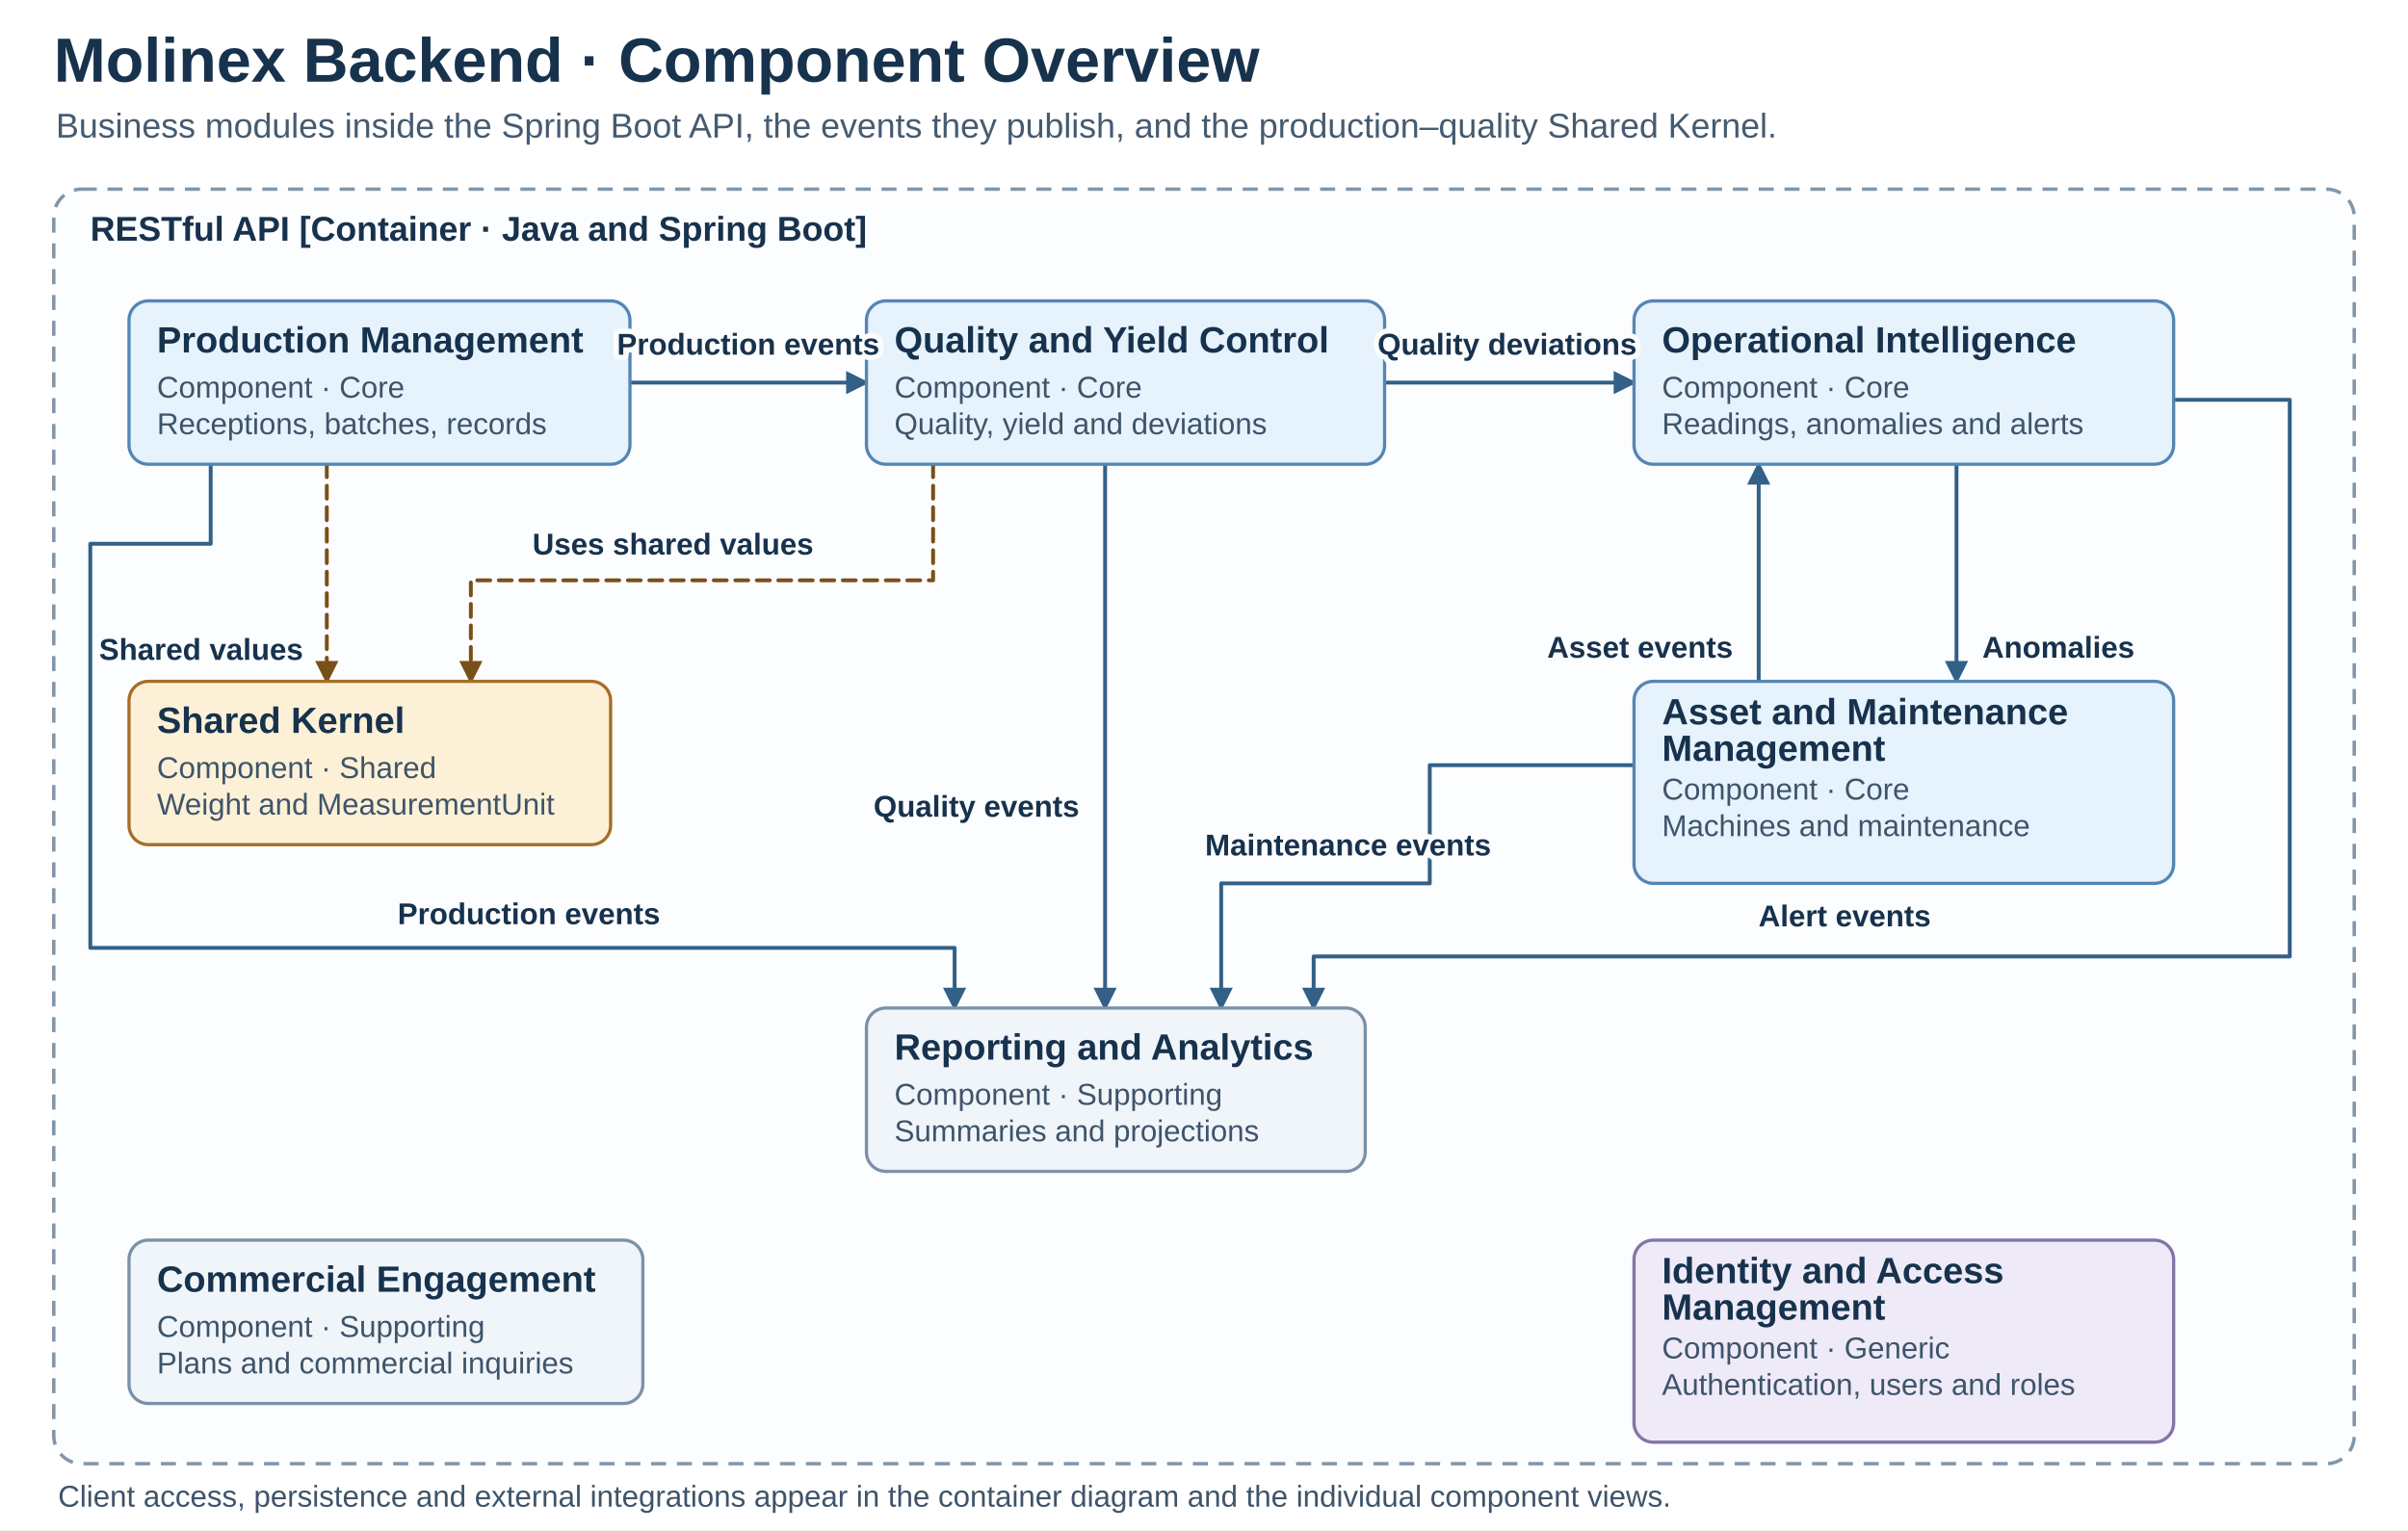
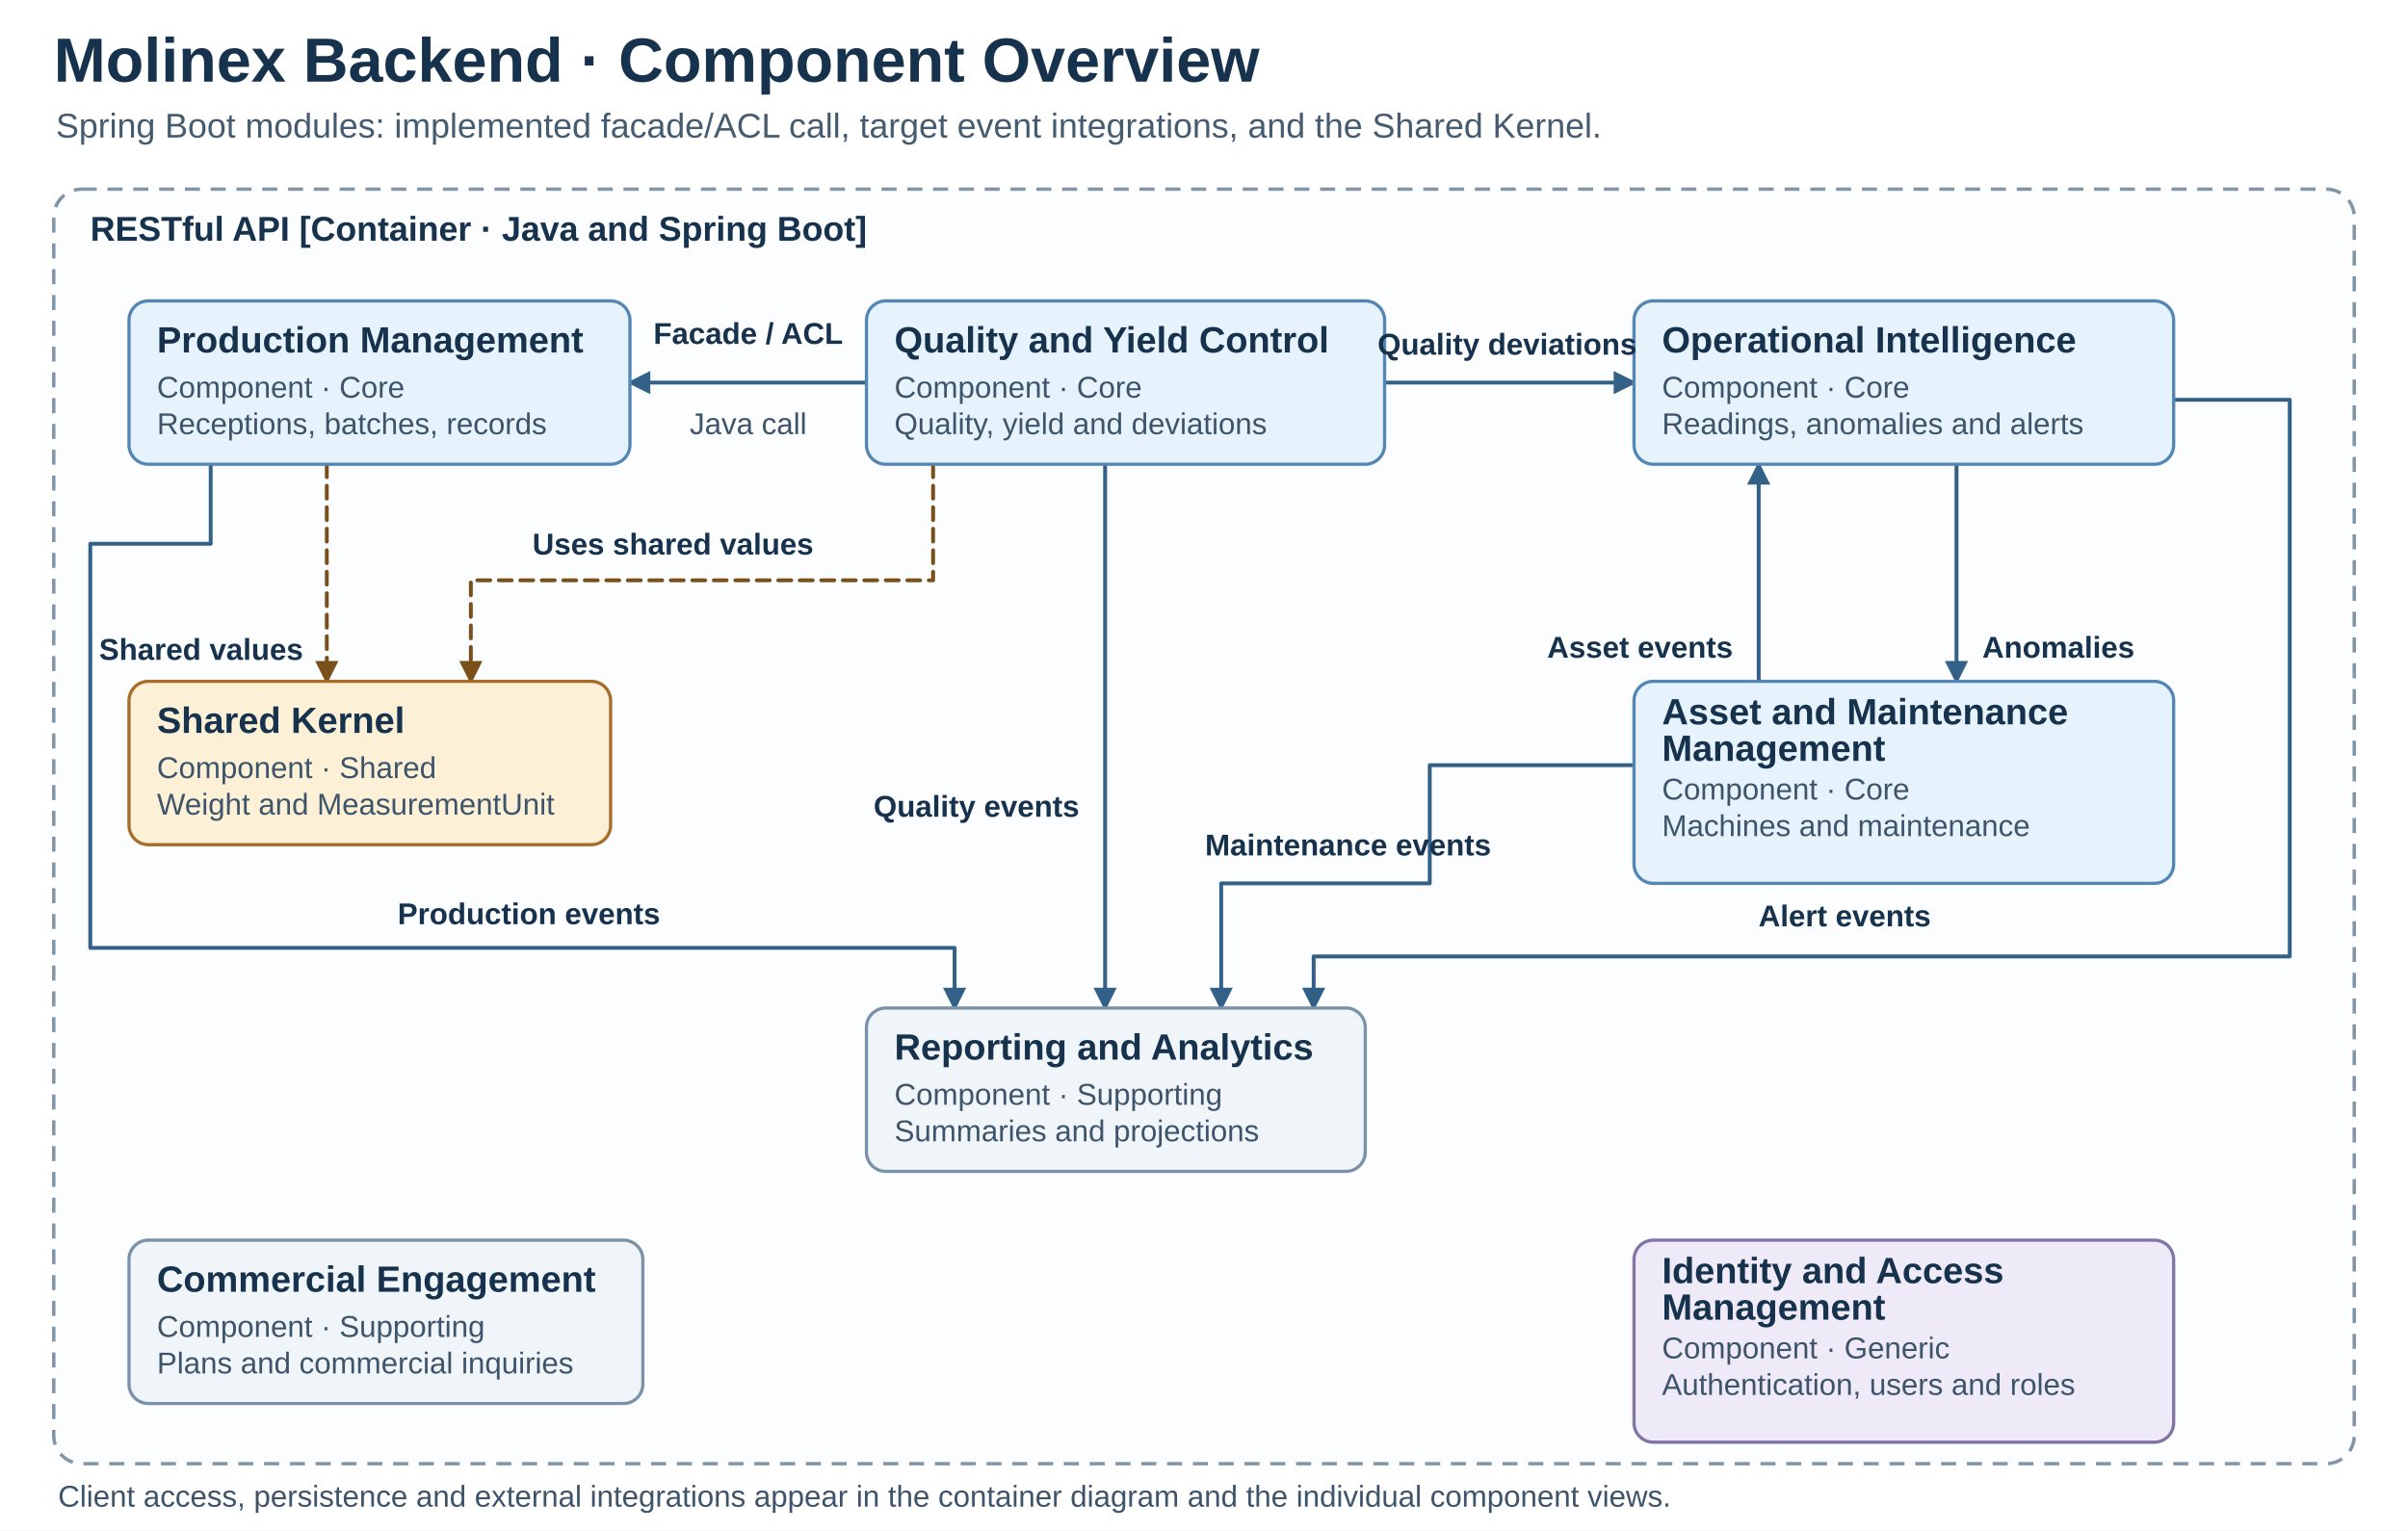
<svg xmlns="http://www.w3.org/2000/svg" width="1120" height="712" viewBox="0 0 1120 712" role="img" aria-labelledby="title description">
  <defs>
    <marker id="arrow-link" viewBox="0 0 8 8" refX="7" refY="4" markerWidth="6" markerHeight="6" orient="auto">
      <path d="M 0 0 L 8 4 L 0 8 z" fill="#326087" />
    </marker>
    <marker id="arrow-dependency" viewBox="0 0 8 8" refX="7" refY="4" markerWidth="6" markerHeight="6" orient="auto">
      <path d="M 0 0 L 8 4 L 0 8 z" fill="#795019" />
    </marker>
  </defs>
  <style>
text { fill: #17324D; font-family: Arial, Helvetica, sans-serif; }
.title { font-size: 29px; font-weight: 700; }
.subtitle { font-size: 16px; fill: #455B70; }
.boundary { fill: #FCFDFE; stroke: #8296A8; stroke-width: 1.6; stroke-dasharray: 7 5; }
.boundary-title { font-size: 16px; font-weight: 700; }
.node { font-size: 17px; font-weight: 700; }
.detail { font-size: 14px; fill: #3E546A; }
- .edge-label { font-size: 14px; font-weight: 600; paint-order: stroke; stroke: #FCFDFE; stroke-width: 5; stroke-linejoin: round; }
+ .edge-label { font-size: 14px; font-weight: 600; stroke: none; }
.link, .dependency { fill: none; stroke-width: 1.8; stroke-linecap: round; stroke-linejoin: round; }
.link { stroke: #326087; }
.dependency { stroke: #795019; stroke-dasharray: 6 4; }
</style>
  <rect width="100%" height="100%" fill="#FFFFFF" />
  <text x="25" y="38" class="title" text-anchor="start">Molinex Backend · Component Overview</text>
-   <text x="26" y="64" class="subtitle" text-anchor="start">Business modules inside the Spring Boot API, the events they publish, and the production–quality Shared Kernel.</text>
+   <text x="26" y="64" class="subtitle" text-anchor="start">Spring Boot modules: implemented facade/ACL call, target event integrations, and the Shared Kernel.</text>
  <rect x="25" y="88" width="1070" height="593" rx="13" class="boundary" />
  <text x="42" y="112" class="boundary-title" text-anchor="start">RESTful API [Container · Java and Spring Boot]</text>
-   <polyline data-source="productionModule" data-target="qualityModule" class="link" points="293,178 403,178" marker-end="url(#arrow-link)" />
+   <polyline data-source="qualityModule" data-target="productionModule" class="link" points="403,178 293,178" marker-end="url(#arrow-link)" />
  <polyline data-source="qualityModule" data-target="intelligenceModule" class="link" points="644,178 760,178" marker-end="url(#arrow-link)" />
  <polyline data-source="productionModule" data-target="sharedKernel" class="dependency" points="152,216 152,317" marker-end="url(#arrow-dependency)" />
  <polyline data-source="qualityModule" data-target="sharedKernel" class="dependency" points="434,216 434,270 219,270 219,317" marker-end="url(#arrow-dependency)" />
  <polyline data-source="intelligenceModule" data-target="maintenanceModule" class="link" points="910,216 910,317" marker-end="url(#arrow-link)" />
  <polyline data-source="maintenanceModule" data-target="intelligenceModule" class="link" points="818,317 818,216" marker-end="url(#arrow-link)" />
  <polyline data-source="productionModule" data-target="reportingModule" class="link" points="98,216 98,253 42,253 42,441 444,441 444,469" marker-end="url(#arrow-link)" />
  <polyline data-source="qualityModule" data-target="reportingModule" class="link" points="514,216 514,469" marker-end="url(#arrow-link)" />
  <polyline data-source="maintenanceModule" data-target="reportingModule" class="link" points="760,356 665,356 665,411 568,411 568,469" marker-end="url(#arrow-link)" />
  <polyline data-source="intelligenceModule" data-target="reportingModule" class="link" points="1011,186 1065,186 1065,445 611,445 611,469" marker-end="url(#arrow-link)" />
  <g data-element="productionModule">
    <rect x="60" y="140" width="233" height="76" rx="9" fill="#E6F2FC" stroke="#5486B3" stroke-width="1.5" />
    <text x="73" y="164" class="node" text-anchor="start">Production Management</text>
    <text x="73" y="185" class="detail" text-anchor="start">Component · Core</text>
    <text x="73" y="202" class="detail" text-anchor="start">Receptions, batches, records</text>
  </g>
  <g data-element="qualityModule">
    <rect x="403" y="140" width="241" height="76" rx="9" fill="#E6F2FC" stroke="#5486B3" stroke-width="1.5" />
    <text x="416" y="164" class="node" text-anchor="start">Quality and Yield Control</text>
    <text x="416" y="185" class="detail" text-anchor="start">Component · Core</text>
    <text x="416" y="202" class="detail" text-anchor="start">Quality, yield and deviations</text>
  </g>
  <g data-element="intelligenceModule">
    <rect x="760" y="140" width="251" height="76" rx="9" fill="#E6F2FC" stroke="#5486B3" stroke-width="1.5" />
    <text x="773" y="164" class="node" text-anchor="start">Operational Intelligence</text>
    <text x="773" y="185" class="detail" text-anchor="start">Component · Core</text>
    <text x="773" y="202" class="detail" text-anchor="start">Readings, anomalies and alerts</text>
  </g>
  <g data-element="sharedKernel">
    <rect x="60" y="317" width="224" height="76" rx="9" fill="#FCF1D7" stroke="#A66D29" stroke-width="1.5" />
    <text x="73" y="341" class="node" text-anchor="start">Shared Kernel</text>
    <text x="73" y="362" class="detail" text-anchor="start">Component · Shared</text>
    <text x="73" y="379" class="detail" text-anchor="start">Weight and MeasurementUnit</text>
  </g>
  <g data-element="maintenanceModule">
    <rect x="760" y="317" width="251" height="94" rx="9" fill="#E6F2FC" stroke="#5486B3" stroke-width="1.5" />
    <text x="773" y="337" class="node" text-anchor="start">Asset and Maintenance</text>
    <text x="773" y="354" class="node" text-anchor="start">Management</text>
    <text x="773" y="372" class="detail" text-anchor="start">Component · Core</text>
    <text x="773" y="389" class="detail" text-anchor="start">Machines and maintenance</text>
  </g>
  <g data-element="reportingModule">
    <rect x="403" y="469" width="232" height="76" rx="9" fill="#F0F5FA" stroke="#7B91A8" stroke-width="1.5" />
    <text x="416" y="493" class="node" text-anchor="start">Reporting and Analytics</text>
    <text x="416" y="514" class="detail" text-anchor="start">Component · Supporting</text>
    <text x="416" y="531" class="detail" text-anchor="start">Summaries and projections</text>
  </g>
  <g data-element="commercialModule">
    <rect x="60" y="577" width="239" height="76" rx="9" fill="#F0F5FA" stroke="#7B91A8" stroke-width="1.5" />
    <text x="73" y="601" class="node" text-anchor="start">Commercial Engagement</text>
    <text x="73" y="622" class="detail" text-anchor="start">Component · Supporting</text>
    <text x="73" y="639" class="detail" text-anchor="start">Plans and commercial inquiries</text>
  </g>
  <g data-element="identityModule">
    <rect x="760" y="577" width="251" height="94" rx="9" fill="#EEEAF8" stroke="#8275A6" stroke-width="1.5" />
    <text x="773" y="597" class="node" text-anchor="start">Identity and Access</text>
    <text x="773" y="614" class="node" text-anchor="start">Management</text>
    <text x="773" y="632" class="detail" text-anchor="start">Component · Generic</text>
    <text x="773" y="649" class="detail" text-anchor="start">Authentication, users and roles</text>
  </g>
-   <text x="348" y="165" class="edge-label" text-anchor="middle">Production events</text>
+   <text x="348" y="160" class="edge-label" text-anchor="middle">Facade / ACL</text>
+   <text x="348" y="202" class="detail" text-anchor="middle">Java call</text>
  <text x="701" y="165" class="edge-label" text-anchor="middle">Quality deviations</text>
  <text x="313" y="258" class="edge-label" text-anchor="middle">Uses shared values</text>
  <text x="141" y="307" class="edge-label" text-anchor="end">Shared values</text>
  <text x="806" y="306" class="edge-label" text-anchor="end">Asset events</text>
  <text x="922" y="306" class="edge-label" text-anchor="start">Anomalies</text>
  <text x="246" y="430" class="edge-label" text-anchor="middle">Production events</text>
  <text x="502" y="380" class="edge-label" text-anchor="end">Quality events</text>
  <text x="627" y="398" class="edge-label" text-anchor="middle">Maintenance events</text>
  <text x="858" y="431" class="edge-label" text-anchor="middle">Alert events</text>
  <text x="27" y="701" class="detail" text-anchor="start">Client access, persistence and external integrations appear in the container diagram and the individual component views.</text>
</svg>
